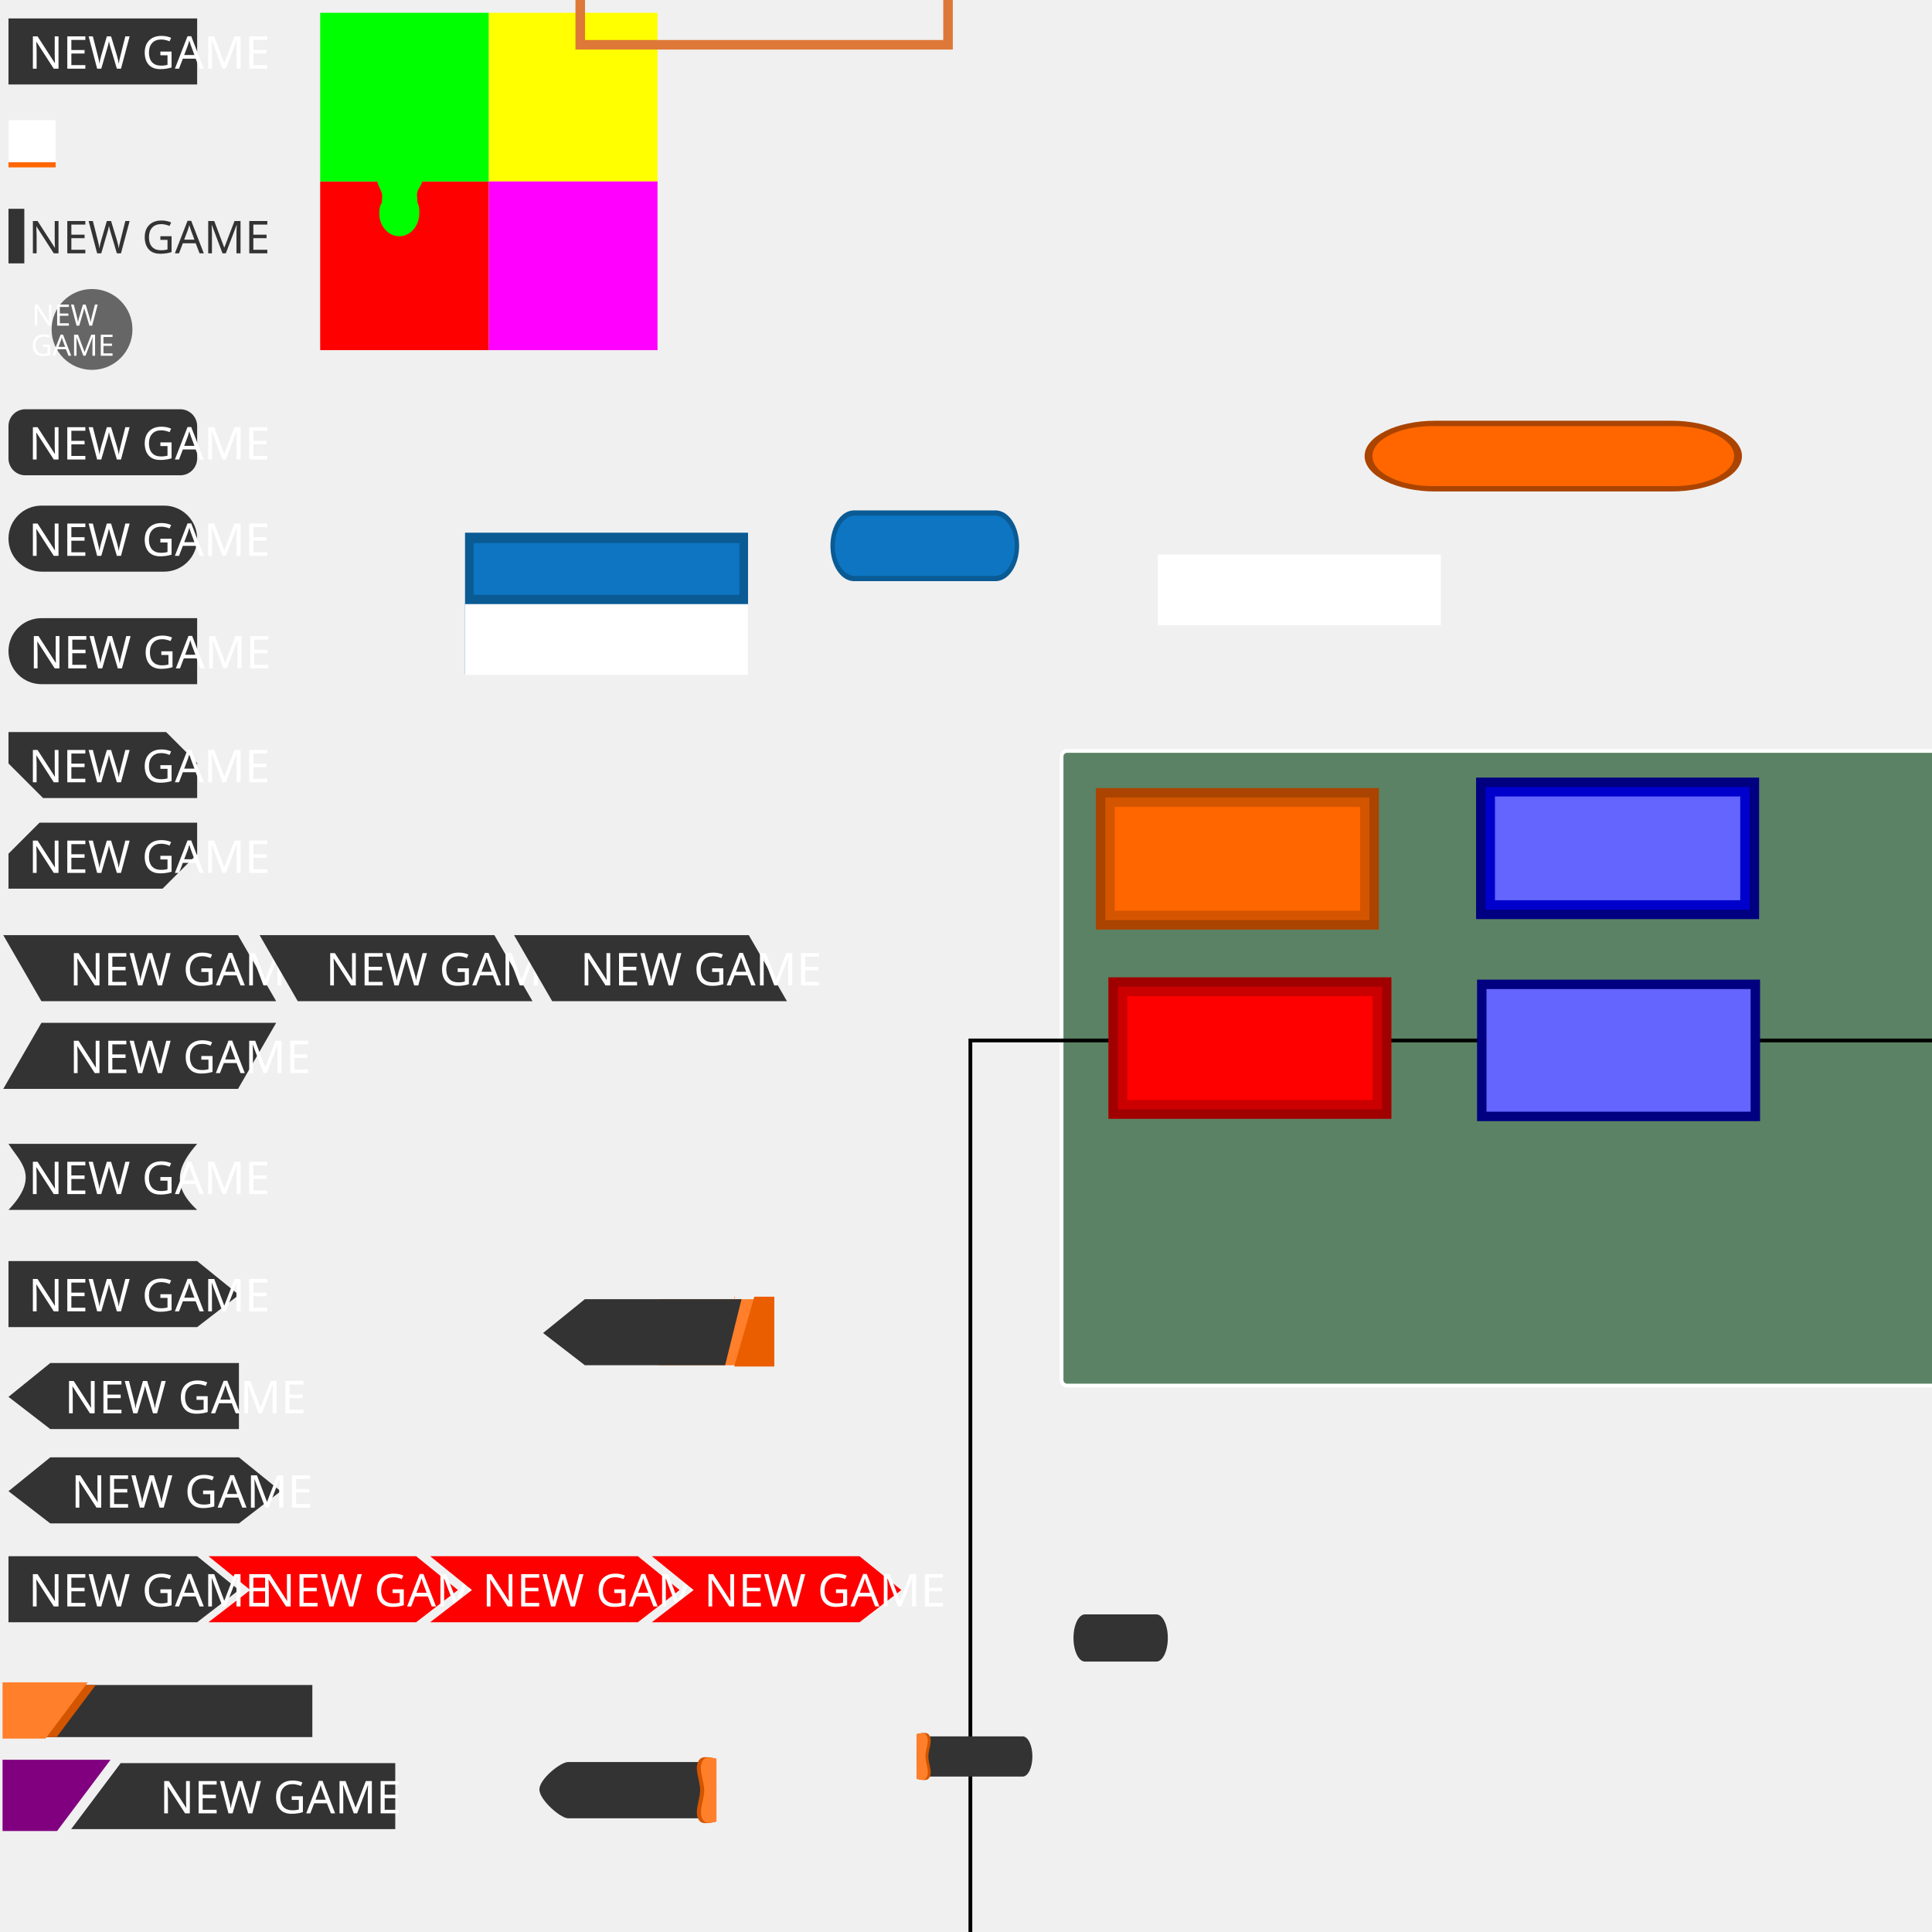
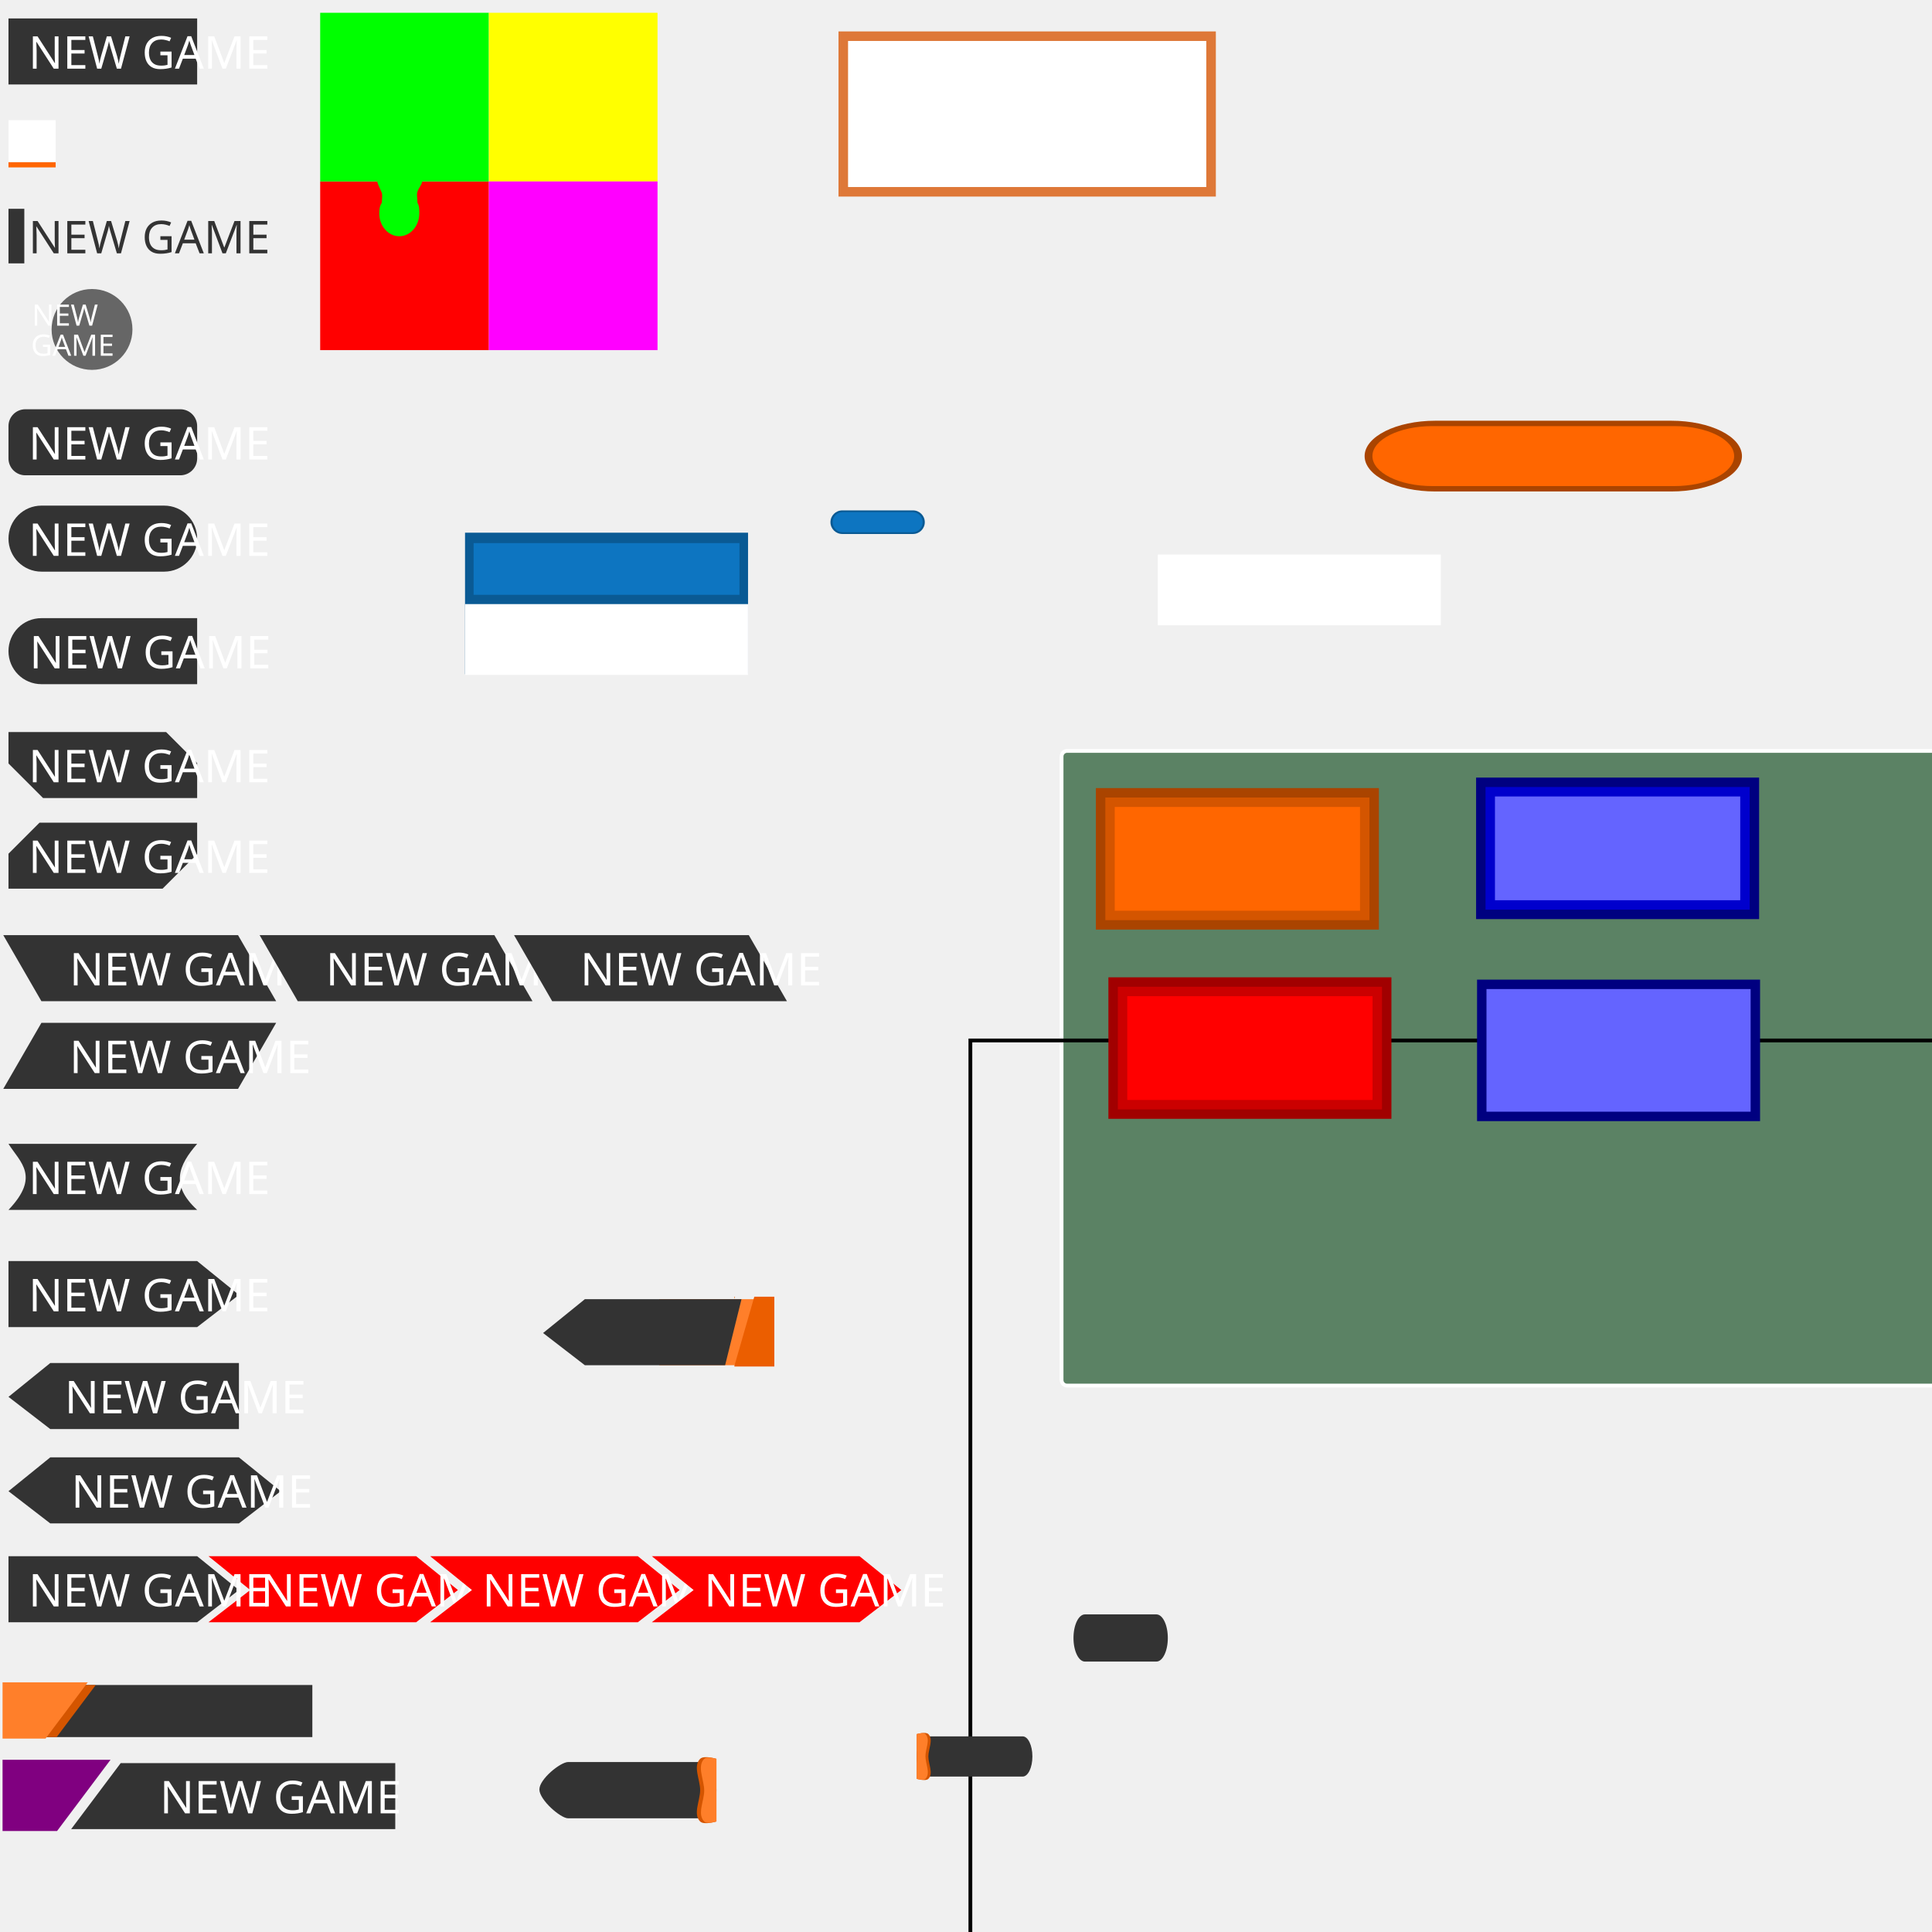
<svg xmlns="http://www.w3.org/2000/svg" width="2048" height="2048" viewBox="0 0 541.867 541.867" version="1.1" id="svg8">
  <defs id="defs2" />
  <g id="layer1" transform="translate(0,244.8667)">
    <rect style="fill:#5b8264;fill-opacity:1;stroke:#ffffff;stroke-width:1.058" id="rect2070" width="281.168" height="178.002" x="297.738" y="-34.258" ry="1.556" />
    <rect style="opacity:1;fill:#333333;fill-opacity:1;stroke:none;stroke-width:3.444;stroke-miterlimit:4;stroke-dasharray:none;stroke-opacity:0" id="rect4485" width="52.917" height="18.521" x="2.379" y="-239.695" />
    <text xml:space="preserve" style="font-style:normal;font-weight:normal;font-size:12.697px;line-height:1.25;font-family:sans-serif;letter-spacing:0px;word-spacing:0px;fill:#000000;fill-opacity:1;stroke:none;stroke-width:0.317" x="7.987" y="-225.602" id="text4489">
      <tspan id="tspan4487" x="7.987" y="-225.602" style="font-style:normal;font-variant:normal;font-weight:normal;font-stretch:condensed;font-size:12.697px;font-family:'Agency FB';-inkscape-font-specification:'Agency FB, Condensed';font-variant-ligatures:normal;font-variant-caps:normal;font-variant-numeric:normal;font-feature-settings:normal;text-align:start;writing-mode:lr-tb;text-anchor:start;fill:#ffffff;stroke-width:0.317">NEW GAME</tspan>
    </text>
    <rect y="-199.369" x="2.379" height="1.449" width="13.229" id="rect4491" style="opacity:1;fill:#ff6600;fill-opacity:1;stroke:none;stroke-width:0.482;stroke-miterlimit:4;stroke-dasharray:none;stroke-opacity:0" />
    <rect style="opacity:1;fill:#333333;fill-opacity:1;stroke:none;stroke-width:0.907;stroke-miterlimit:4;stroke-dasharray:none;stroke-opacity:0" id="rect4497" width="4.441" height="15.308" x="2.379" y="-186.306" />
    <circle style="opacity:1;fill:#666666;fill-opacity:1;stroke:none;stroke-width:2.699;stroke-miterlimit:4;stroke-dasharray:none;stroke-opacity:0" id="path4503" cx="25.809" cy="-152.467" r="11.339" />
    <text xml:space="preserve" style="font-style:normal;font-weight:normal;font-size:8.259px;line-height:1;font-family:sans-serif;letter-spacing:0px;word-spacing:0px;fill:#ffffff;fill-opacity:1;stroke:none;stroke-width:0.206" x="25.744" y="-153.531" id="text4501">
      <tspan id="tspan4499" x="25.744" y="-153.531" style="font-style:normal;font-variant:normal;font-weight:normal;font-stretch:condensed;font-size:8.259px;line-height:1;font-family:'Agency FB';-inkscape-font-specification:'Agency FB, Condensed';font-variant-ligatures:normal;font-variant-caps:normal;font-variant-numeric:normal;font-feature-settings:normal;text-align:center;writing-mode:lr-tb;text-anchor:middle;fill:#ffffff;stroke-width:0.206">NEW</tspan>
      <tspan x="25.744" y="-145.092" style="font-style:normal;font-variant:normal;font-weight:normal;font-stretch:condensed;font-size:8.259px;line-height:1;font-family:'Agency FB';-inkscape-font-specification:'Agency FB, Condensed';font-variant-ligatures:normal;font-variant-caps:normal;font-variant-numeric:normal;font-feature-settings:normal;text-align:center;writing-mode:lr-tb;text-anchor:middle;fill:#ffffff;stroke-width:0.206" id="tspan4507">GAME</tspan>
    </text>
    <text xml:space="preserve" style="font-style:normal;font-weight:normal;font-size:12.697px;line-height:1.25;font-family:sans-serif;letter-spacing:0px;word-spacing:0px;fill:#333333;fill-opacity:1;stroke:none;stroke-width:0.317" x="7.987" y="-173.82" id="text4511">
      <tspan id="tspan4509" x="7.987" y="-173.82" style="font-style:normal;font-variant:normal;font-weight:normal;font-stretch:condensed;font-size:12.697px;font-family:'Agency FB';-inkscape-font-specification:'Agency FB, Condensed';font-variant-ligatures:normal;font-variant-caps:normal;font-variant-numeric:normal;font-feature-settings:normal;text-align:start;writing-mode:lr-tb;text-anchor:start;fill:#333333;stroke-width:0.317">NEW GAME</tspan>
    </text>
    <rect y="-130.082" x="2.379" height="18.521" width="52.917" id="rect4513" style="opacity:1;fill:#333333;fill-opacity:1;stroke:none;stroke-width:3.444;stroke-miterlimit:4;stroke-dasharray:none;stroke-opacity:0" ry="4.725" />
    <text id="text4517" y="-115.989" x="7.987" style="font-style:normal;font-weight:normal;font-size:12.697px;line-height:1.25;font-family:sans-serif;letter-spacing:0px;word-spacing:0px;fill:#000000;fill-opacity:1;stroke:none;stroke-width:0.317" xml:space="preserve">
      <tspan style="font-style:normal;font-variant:normal;font-weight:normal;font-stretch:condensed;font-size:12.697px;font-family:'Agency FB';-inkscape-font-specification:'Agency FB, Condensed';font-variant-ligatures:normal;font-variant-caps:normal;font-variant-numeric:normal;font-feature-settings:normal;text-align:start;writing-mode:lr-tb;text-anchor:start;fill:#ffffff;stroke-width:0.317" y="-115.989" x="7.987" id="tspan4515">NEW GAME</tspan>
    </text>
    <rect ry="9.26" style="opacity:1;fill:#333333;fill-opacity:1;stroke:none;stroke-width:3.444;stroke-miterlimit:4;stroke-dasharray:none;stroke-opacity:0" id="rect4519" width="52.917" height="18.521" x="2.379" y="-103.057" />
    <text xml:space="preserve" style="font-style:normal;font-weight:normal;font-size:12.697px;line-height:1.25;font-family:sans-serif;letter-spacing:0px;word-spacing:0px;fill:#000000;fill-opacity:1;stroke:none;stroke-width:0.317" x="7.987" y="-88.964" id="text4523">
      <tspan id="tspan4521" x="7.987" y="-88.964" style="font-style:normal;font-variant:normal;font-weight:normal;font-stretch:condensed;font-size:12.697px;font-family:'Agency FB';-inkscape-font-specification:'Agency FB, Condensed';font-variant-ligatures:normal;font-variant-caps:normal;font-variant-numeric:normal;font-feature-settings:normal;text-align:start;writing-mode:lr-tb;text-anchor:start;fill:#ffffff;stroke-width:0.317">NEW GAME</tspan>
    </text>
    <path style="opacity:1;fill:#333333;fill-opacity:1;stroke:none;stroke-width:13.017;stroke-miterlimit:4;stroke-dasharray:none;stroke-opacity:0" d="M 43.99 655.26 C 24.6 655.26 8.99 670.87 8.99 690.26 C 8.99 709.65 24.6 725.26 43.99 725.26 L 208.99 725.26 L 208.99 655.26 L 43.99 655.26 z " transform="matrix(0.2645833,0,0,0.2645833,0,-244.8667)" id="rect4525" />
    <text id="text4529" y="-57.403" x="8.254" style="font-style:normal;font-weight:normal;font-size:12.697px;line-height:1.25;font-family:sans-serif;letter-spacing:0px;word-spacing:0px;fill:#000000;fill-opacity:1;stroke:none;stroke-width:0.317" xml:space="preserve">
      <tspan style="font-style:normal;font-variant:normal;font-weight:normal;font-stretch:condensed;font-size:12.697px;font-family:'Agency FB';-inkscape-font-specification:'Agency FB, Condensed';font-variant-ligatures:normal;font-variant-caps:normal;font-variant-numeric:normal;font-feature-settings:normal;text-align:start;writing-mode:lr-tb;text-anchor:start;fill:#ffffff;stroke-width:0.317" y="-57.403" x="8.254" id="tspan4527">NEW GAME</tspan>
    </text>
    <path style="opacity:1;fill:#333333;fill-opacity:1;stroke:none;stroke-width:3.444;stroke-miterlimit:4;stroke-dasharray:none;stroke-opacity:0" d="m 2.379,-39.557 v 8.82 l 9.701,9.701 h 43.216 v -9.811 l -8.71,-8.71 z" id="rect4534" />
    <text xml:space="preserve" style="font-style:normal;font-weight:normal;font-size:12.697px;line-height:1.25;font-family:sans-serif;letter-spacing:0px;word-spacing:0px;fill:#000000;fill-opacity:1;stroke:none;stroke-width:0.317" x="7.987" y="-25.464" id="text4538">
      <tspan id="tspan4536" x="7.987" y="-25.464" style="font-style:normal;font-variant:normal;font-weight:normal;font-stretch:condensed;font-size:12.697px;font-family:'Agency FB';-inkscape-font-specification:'Agency FB, Condensed';font-variant-ligatures:normal;font-variant-caps:normal;font-variant-numeric:normal;font-feature-settings:normal;text-align:start;writing-mode:lr-tb;text-anchor:start;fill:#ffffff;stroke-width:0.317">NEW GAME</tspan>
    </text>
    <path id="path4562" d="m 55.295,-14.138 v 8.82 l -9.701,9.701 H 2.379 v -9.811 L 11.088,-14.138 Z" style="opacity:1;fill:#333333;fill-opacity:1;stroke:none;stroke-width:3.444;stroke-miterlimit:4;stroke-dasharray:none;stroke-opacity:0" />
    <text id="text4566" y="-0.045" x="7.987" style="font-style:normal;font-weight:normal;font-size:12.697px;line-height:1.25;font-family:sans-serif;letter-spacing:0px;word-spacing:0px;fill:#000000;fill-opacity:1;stroke:none;stroke-width:0.317" xml:space="preserve">
      <tspan style="font-style:normal;font-variant:normal;font-weight:normal;font-stretch:condensed;font-size:12.697px;font-family:'Agency FB';-inkscape-font-specification:'Agency FB, Condensed';font-variant-ligatures:normal;font-variant-caps:normal;font-variant-numeric:normal;font-feature-settings:normal;text-align:start;writing-mode:lr-tb;text-anchor:start;fill:#ffffff;stroke-width:0.317" y="-0.045" x="7.987" id="tspan4564">NEW GAME</tspan>
    </text>
    <path style="opacity:1;fill:#333333;fill-opacity:1;stroke:none;stroke-width:4.433;stroke-miterlimit:4;stroke-dasharray:none;stroke-opacity:0" d="M 0.921,17.418 11.614,35.939 H 77.454 L 66.762,17.418 Z" id="rect4568" />
    <text id="text4572" y="31.511" x="19.48" style="font-style:normal;font-weight:normal;font-size:12.697px;line-height:1.25;font-family:sans-serif;letter-spacing:0px;word-spacing:0px;fill:#000000;fill-opacity:1;stroke:none;stroke-width:0.317" xml:space="preserve">
      <tspan style="font-style:normal;font-variant:normal;font-weight:normal;font-stretch:condensed;font-size:12.697px;font-family:'Agency FB';-inkscape-font-specification:'Agency FB, Condensed';font-variant-ligatures:normal;font-variant-caps:normal;font-variant-numeric:normal;font-feature-settings:normal;text-align:start;writing-mode:lr-tb;text-anchor:start;fill:#ffffff;stroke-width:0.317" y="31.511" x="19.48" id="tspan4570">NEW GAME</tspan>
    </text>
    <path id="path4580" d="M 77.454,42.006 66.762,60.527 H 0.921 L 11.614,42.006 Z" style="opacity:1;fill:#333333;fill-opacity:1;stroke:none;stroke-width:4.433;stroke-miterlimit:4;stroke-dasharray:none;stroke-opacity:0" />
    <text xml:space="preserve" style="font-style:normal;font-weight:normal;font-size:12.697px;line-height:1.25;font-family:sans-serif;letter-spacing:0px;word-spacing:0px;fill:#000000;fill-opacity:1;stroke:none;stroke-width:0.317" x="19.48" y="56.1" id="text4584">
      <tspan id="tspan4582" x="19.48" y="56.1" style="font-style:normal;font-variant:normal;font-weight:normal;font-stretch:condensed;font-size:12.697px;font-family:'Agency FB';-inkscape-font-specification:'Agency FB, Condensed';font-variant-ligatures:normal;font-variant-caps:normal;font-variant-numeric:normal;font-feature-settings:normal;text-align:start;writing-mode:lr-tb;text-anchor:start;fill:#ffffff;stroke-width:0.317">NEW GAME</tspan>
    </text>
    <path id="path4586" d="M 72.817,17.418 83.51,35.939 H 149.35 L 138.657,17.418 Z" style="opacity:1;fill:#333333;fill-opacity:1;stroke:none;stroke-width:4.433;stroke-miterlimit:4;stroke-dasharray:none;stroke-opacity:0" />
    <text xml:space="preserve" style="font-style:normal;font-weight:normal;font-size:12.697px;line-height:1.25;font-family:sans-serif;letter-spacing:0px;word-spacing:0px;fill:#000000;fill-opacity:1;stroke:none;stroke-width:0.317" x="91.375" y="31.511" id="text4590">
      <tspan id="tspan4588" x="91.375" y="31.511" style="font-style:normal;font-variant:normal;font-weight:normal;font-stretch:condensed;font-size:12.697px;font-family:'Agency FB';-inkscape-font-specification:'Agency FB, Condensed';font-variant-ligatures:normal;font-variant-caps:normal;font-variant-numeric:normal;font-feature-settings:normal;text-align:start;writing-mode:lr-tb;text-anchor:start;fill:#ffffff;stroke-width:0.317">NEW GAME</tspan>
    </text>
    <path style="opacity:1;fill:#333333;fill-opacity:1;stroke:none;stroke-width:4.433;stroke-miterlimit:4;stroke-dasharray:none;stroke-opacity:0" d="m 144.178,17.418 10.693,18.521 h 65.84 L 210.018,17.418 Z" id="path4592" />
    <text id="text4596" y="31.511" x="162.736" style="font-style:normal;font-weight:normal;font-size:12.697px;line-height:1.25;font-family:sans-serif;letter-spacing:0px;word-spacing:0px;fill:#000000;fill-opacity:1;stroke:none;stroke-width:0.317" xml:space="preserve">
      <tspan style="font-style:normal;font-variant:normal;font-weight:normal;font-stretch:condensed;font-size:12.697px;font-family:'Agency FB';-inkscape-font-specification:'Agency FB, Condensed';font-variant-ligatures:normal;font-variant-caps:normal;font-variant-numeric:normal;font-feature-settings:normal;text-align:start;writing-mode:lr-tb;text-anchor:start;fill:#ffffff;stroke-width:0.317" y="31.511" x="162.736" id="tspan4594">NEW GAME</tspan>
    </text>
    <path style="opacity:1;fill:#333333;fill-opacity:1;stroke:none;stroke-width:3.444;stroke-miterlimit:4;stroke-dasharray:none;stroke-opacity:0" d="M 2.379,75.95 H 55.295 c -5.226,5.999 -7.6,11.538 0,18.521 H 2.379 c 9.021,-9.465 3.24,-13.361 0,-18.521 z" id="rect4598" />
    <text id="text4602" y="90.043" x="7.987" style="font-style:normal;font-weight:normal;font-size:12.697px;line-height:1.25;font-family:sans-serif;letter-spacing:0px;word-spacing:0px;fill:#000000;fill-opacity:1;stroke:none;stroke-width:0.317" xml:space="preserve">
      <tspan style="font-style:normal;font-variant:normal;font-weight:normal;font-stretch:condensed;font-size:12.697px;font-family:'Agency FB';-inkscape-font-specification:'Agency FB, Condensed';font-variant-ligatures:normal;font-variant-caps:normal;font-variant-numeric:normal;font-feature-settings:normal;text-align:start;writing-mode:lr-tb;text-anchor:start;fill:#ffffff;stroke-width:0.317" y="90.043" x="7.987" id="tspan4600">NEW GAME</tspan>
    </text>
    <path style="opacity:1;fill:#333333;fill-opacity:1;stroke:none;stroke-width:3.444;stroke-miterlimit:4;stroke-dasharray:none;stroke-opacity:0" d="M 2.379,108.824 H 55.295 l 11.717,9.488 -11.717,9.033 H 2.379 Z" id="rect4605" />
    <text id="text4609" y="122.917" x="7.987" style="font-style:normal;font-weight:normal;font-size:12.697px;line-height:1.25;font-family:sans-serif;letter-spacing:0px;word-spacing:0px;fill:#000000;fill-opacity:1;stroke:none;stroke-width:0.317" xml:space="preserve">
      <tspan style="font-style:normal;font-variant:normal;font-weight:normal;font-stretch:condensed;font-size:12.697px;font-family:'Agency FB';-inkscape-font-specification:'Agency FB, Condensed';font-variant-ligatures:normal;font-variant-caps:normal;font-variant-numeric:normal;font-feature-settings:normal;text-align:start;writing-mode:lr-tb;text-anchor:start;fill:#ffffff;stroke-width:0.317" y="122.917" x="7.987" id="tspan4607">NEW GAME</tspan>
    </text>
    <path id="path4612" d="M 67.012,137.422 H 14.096 l -11.717,9.488 11.717,9.033 h 52.917 z" style="opacity:1;fill:#333333;fill-opacity:1;stroke:none;stroke-width:3.444;stroke-miterlimit:4;stroke-dasharray:none;stroke-opacity:0" />
    <text xml:space="preserve" style="font-style:normal;font-weight:normal;font-size:12.697px;line-height:1.25;font-family:sans-serif;letter-spacing:0px;word-spacing:0px;fill:#000000;fill-opacity:1;stroke:none;stroke-width:0.317" x="18.121" y="151.515" id="text4616">
      <tspan id="tspan4614" x="18.121" y="151.515" style="font-style:normal;font-variant:normal;font-weight:normal;font-stretch:condensed;font-size:12.697px;font-family:'Agency FB';-inkscape-font-specification:'Agency FB, Condensed';font-variant-ligatures:normal;font-variant-caps:normal;font-variant-numeric:normal;font-feature-settings:normal;text-align:start;writing-mode:lr-tb;text-anchor:start;fill:#ffffff;stroke-width:0.317">NEW GAME</tspan>
    </text>
    <path style="opacity:1;fill:#333333;fill-opacity:1;stroke:none;stroke-width:13.017;stroke-miterlimit:4;stroke-dasharray:none;stroke-opacity:0" d="M 53.275 1544.875 L 8.99 1580.734 L 53.275 1614.875 L 253.275 1614.875 L 297.561 1580.734 L 253.275 1544.875 L 53.275 1544.875 z " id="path4618" transform="matrix(0.2645833,0,0,0.2645833,0,-244.8667)" />
    <text id="text4622" y="177.975" x="19.971" style="font-style:normal;font-weight:normal;font-size:12.697px;line-height:1.25;font-family:sans-serif;letter-spacing:0px;word-spacing:0px;fill:#000000;fill-opacity:1;stroke:none;stroke-width:0.317" xml:space="preserve">
      <tspan style="font-style:normal;font-variant:normal;font-weight:normal;font-stretch:condensed;font-size:12.697px;font-family:'Agency FB';-inkscape-font-specification:'Agency FB, Condensed';font-variant-ligatures:normal;font-variant-caps:normal;font-variant-numeric:normal;font-feature-settings:normal;text-align:start;writing-mode:lr-tb;text-anchor:start;fill:#ffffff;stroke-width:0.317" y="177.975" x="19.971" id="tspan4620">NEW GAME</tspan>
    </text>
    <path style="opacity:1;fill:#ff0000;fill-opacity:1;stroke:none;stroke-width:13.017;stroke-miterlimit:4;stroke-dasharray:none;stroke-opacity:0" d="M 220.99 1649.641 L 265.275 1685.5 L 220.99 1719.641 L 441.133 1719.641 L 485.418 1685.5 L 441.133 1649.641 L 220.99 1649.641 z " transform="matrix(0.2645833,0,0,0.2645833,0,-244.8667)" id="path4633" />
    <path id="path4627" d="M 2.379,191.601 H 55.295 l 11.717,9.488 -11.717,9.033 H 2.379 Z" style="opacity:1;fill:#333333;fill-opacity:1;stroke:none;stroke-width:3.444;stroke-miterlimit:4;stroke-dasharray:none;stroke-opacity:0" />
    <text xml:space="preserve" style="font-style:normal;font-weight:normal;font-size:12.697px;line-height:1.25;font-family:sans-serif;letter-spacing:0px;word-spacing:0px;fill:#000000;fill-opacity:1;stroke:none;stroke-width:0.317" x="7.987" y="205.694" id="text4631">
      <tspan id="tspan4629" x="7.987" y="205.694" style="font-style:normal;font-variant:normal;font-weight:normal;font-stretch:condensed;font-size:12.697px;font-family:'Agency FB';-inkscape-font-specification:'Agency FB, Condensed';font-variant-ligatures:normal;font-variant-caps:normal;font-variant-numeric:normal;font-feature-settings:normal;text-align:start;writing-mode:lr-tb;text-anchor:start;fill:#ffffff;stroke-width:0.317">NEW GAME</tspan>
    </text>
    <text id="text4637" y="205.694" x="73.112" style="font-style:normal;font-weight:normal;font-size:12.697px;line-height:1.25;font-family:sans-serif;letter-spacing:0px;word-spacing:0px;fill:#000000;fill-opacity:1;stroke:none;stroke-width:0.317" xml:space="preserve">
      <tspan style="font-style:normal;font-variant:normal;font-weight:normal;font-stretch:condensed;font-size:12.697px;font-family:'Agency FB';-inkscape-font-specification:'Agency FB, Condensed';font-variant-ligatures:normal;font-variant-caps:normal;font-variant-numeric:normal;font-feature-settings:normal;text-align:start;writing-mode:lr-tb;text-anchor:start;fill:#ffffff;stroke-width:0.317" y="205.694" x="73.112" id="tspan4635">NEW GAME</tspan>
    </text>
    <path id="path4643" d="m 120.647,191.601 11.717,9.488 -11.717,9.033 h 58.246 l 11.717,-9.033 -11.717,-9.488 z" style="opacity:1;fill:#ff0000;fill-opacity:1;stroke:none;stroke-width:3.444;stroke-miterlimit:4;stroke-dasharray:none;stroke-opacity:0" />
    <text xml:space="preserve" style="font-style:normal;font-weight:normal;font-size:12.697px;line-height:1.25;font-family:sans-serif;letter-spacing:0px;word-spacing:0px;fill:#000000;fill-opacity:1;stroke:none;stroke-width:0.317" x="135.29" y="205.694" id="text4647">
      <tspan id="tspan4645" x="135.29" y="205.694" style="font-style:normal;font-variant:normal;font-weight:normal;font-stretch:condensed;font-size:12.697px;font-family:'Agency FB';-inkscape-font-specification:'Agency FB, Condensed';font-variant-ligatures:normal;font-variant-caps:normal;font-variant-numeric:normal;font-feature-settings:normal;text-align:start;writing-mode:lr-tb;text-anchor:start;fill:#ffffff;stroke-width:0.317">NEW GAME</tspan>
    </text>
    <path style="opacity:1;fill:#ff0000;fill-opacity:1;stroke:none;stroke-width:3.444;stroke-miterlimit:4;stroke-dasharray:none;stroke-opacity:0" d="m 182.824,191.601 11.717,9.488 -11.717,9.033 h 58.246 l 11.717,-9.033 -11.717,-9.488 z" id="path4649" />
    <text id="text4653" y="205.694" x="197.467" style="font-style:normal;font-weight:normal;font-size:12.697px;line-height:1.25;font-family:sans-serif;letter-spacing:0px;word-spacing:0px;fill:#000000;fill-opacity:1;stroke:none;stroke-width:0.317" xml:space="preserve">
      <tspan style="font-style:normal;font-variant:normal;font-weight:normal;font-stretch:condensed;font-size:12.697px;font-family:'Agency FB';-inkscape-font-specification:'Agency FB, Condensed';font-variant-ligatures:normal;font-variant-caps:normal;font-variant-numeric:normal;font-feature-settings:normal;text-align:start;writing-mode:lr-tb;text-anchor:start;fill:#ffffff;stroke-width:0.317" y="205.694" x="197.467" id="tspan4651">NEW GAME</tspan>
    </text>
    <rect y="227.725" x="1.133" height="14.611" width="86.472" id="rect4655" style="opacity:1;fill:#333333;fill-opacity:1;stroke:none;stroke-width:3.91;stroke-miterlimit:4;stroke-dasharray:none;stroke-opacity:0" />
    <path style="opacity:1;fill:#d45500;fill-opacity:1;stroke:none;stroke-width:4.65;stroke-miterlimit:4;stroke-dasharray:none;stroke-opacity:0" d="M 1.133,227.725 H 26.856 L 15.892,242.336 H 1.133 Z" id="rect4662" />
    <path id="path4665" d="M 0.715,226.983 H 24.611 L 12.777,242.753 H 0.715 Z" style="opacity:1;fill:#ff7f2a;fill-opacity:1;stroke:none;stroke-width:5.019;stroke-miterlimit:4;stroke-dasharray:none;stroke-opacity:0" />
    <path style="opacity:1;fill:#333333;fill-opacity:1;stroke:none;stroke-width:18.735;stroke-miterlimit:4;stroke-dasharray:none;stroke-opacity:0" d="M 127.939 1868.959 L 75.412 1938.959 L 418.99 1938.959 L 418.99 1868.959 L 127.939 1868.959 z " transform="matrix(0.2645833,0,0,0.2645833,0,-244.8667)" id="rect4668" />
    <text xml:space="preserve" style="font-style:normal;font-weight:normal;font-size:12.697px;line-height:1.25;font-family:sans-serif;letter-spacing:0px;word-spacing:0px;fill:#000000;fill-opacity:1;stroke:none;stroke-width:0.317" x="44.822" y="263.722" id="text4672">
      <tspan id="tspan4670" x="44.822" y="263.722" style="font-style:normal;font-variant:normal;font-weight:normal;font-stretch:condensed;font-size:12.697px;font-family:'Agency FB';-inkscape-font-specification:'Agency FB, Condensed';font-variant-ligatures:normal;font-variant-caps:normal;font-variant-numeric:normal;font-feature-settings:normal;text-align:start;writing-mode:lr-tb;text-anchor:start;fill:#ffffff;stroke-width:0.317">NEW GAME</tspan>
    </text>
    <path style="opacity:1;fill:#800080;fill-opacity:1;stroke:none;stroke-width:6.363;stroke-miterlimit:4;stroke-dasharray:none;stroke-opacity:0" d="M 0.715,248.688 H 31.005 L 16.004,268.679 H 0.715 Z" id="path4676" />
    <rect y="-193.974" x="89.803" height="47.307" width="47.307" id="rect4579" style="opacity:1;fill:#ff0000;fill-opacity:1;stroke:none;stroke-width:2.425;stroke-miterlimit:4;stroke-dasharray:none;stroke-opacity:1" />
    <rect style="opacity:1;fill:#00ff00;fill-opacity:1;stroke:none;stroke-width:2.425;stroke-miterlimit:4;stroke-dasharray:none;stroke-opacity:1" id="rect4566" width="47.307" height="47.307" x="89.803" y="-241.281" />
    <rect y="-241.281" x="137.109" height="47.307" width="47.307" id="rect4575" style="opacity:1;fill:#ffff00;fill-opacity:1;stroke:none;stroke-width:2.425;stroke-miterlimit:4;stroke-dasharray:none;stroke-opacity:1" />
    <rect style="opacity:1;fill:#ff00ff;fill-opacity:1;stroke:none;stroke-width:2.425;stroke-miterlimit:4;stroke-dasharray:none;stroke-opacity:1" id="rect4577" width="47.307" height="47.307" x="137.109" y="-193.974" />
    <path id="path4595" style="opacity:1;fill:#00ff00;fill-opacity:1;stroke:none;stroke-width:0.628;stroke-miterlimit:4;stroke-dasharray:none;stroke-opacity:1" d="m 116.724,-188.132 c -1.342,-2.303 -3.758,-3.425 -6.009,-2.79 -1.305,0.368 -2.563,1.39 -3.388,2.75 -0.136,0.224 -0.247,0.358 -0.247,0.297 2.9e-4,-0.061 0.032,-0.59 0.071,-1.176 0.13,-1.971 -0.07,-1.633 -0.977,-3.77 -0.231,-0.543 -0.436,-1.298 -0.457,-1.349 -0.03,-0.075 1.272,-0.094 6.375,-0.094 3.527,0 6.413,0.018 6.413,0.039 0,0.022 -0.126,0.579 -0.281,0.913 -0.39,0.843 -0.979,1.565 -1.149,2.233 -0.198,0.775 -0.126,0.927 -0.028,2.33 0.046,0.655 0.073,1.202 0.061,1.215 -0.012,0.013 -0.186,-0.255 -0.385,-0.597 z m 0.874,3.112 c 0,3.543 -2.513,6.414 -5.613,6.414 -3.1,0 -5.613,-2.872 -5.613,-6.414 0,-1.127 0.126,-2.093 0.685,-2.923 1.124,-1.67 2.815,-3.491 4.928,-3.491 2.363,0 4.005,1.746 5.119,3.483 0.535,0.834 0.494,2.089 0.494,2.931 z" />
    <rect style="fill:none;stroke:#000000;stroke-width:1.058;stroke-dasharray:none;stroke-opacity:1" id="rect444" width="505.392" height="283.142" x="272.162" y="46.95" />
    <rect y="-211.149" x="2.379" height="11.693" width="13.229" id="rect2565" style="opacity:1;fill:#ffffff;fill-opacity:1;stroke:none;stroke-width:1.368;stroke-miterlimit:4;stroke-dasharray:none;stroke-opacity:0" />
    <rect style="fill:#0a5a94;fill-opacity:1;stroke:none;stroke-width:3.115" id="rect2619" width="79.375" height="39.688" x="130.428" y="-95.463" />
    <rect style="fill:#ffffff;fill-opacity:1;stroke:none;stroke-width:2.502" id="rect5058" width="79.375" height="19.844" x="130.428" y="-75.434" />
    <rect style="fill:#0d75c1;fill-opacity:1;stroke:none;stroke-width:2.073" id="rect5060" width="74.564" height="14.498" x="132.833" y="-92.539" />
    <rect style="fill:#aa4400;stroke-width:1.058" id="rect1027" width="79.375" height="39.688" x="307.36" y="-23.835" />
    <rect style="fill:#d45500;stroke-width:1.058" id="rect1029" width="74.083" height="34.396" x="310.006" y="-21.189" />
    <rect style="fill:#ff6600;stroke-width:1.058" id="rect1135" width="68.792" height="29.104" x="312.652" y="-18.543" />
    <rect style="fill:#000080;stroke-width:1.058" id="rect317" width="79.375" height="39.688" x="414" y="-26.775" />
    <rect style="fill:#0000cd;fill-opacity:1;stroke-width:1.058" id="rect319" width="74.083" height="34.396" x="416.646" y="-24.129" />
    <rect style="fill:#6464ff;fill-opacity:1;stroke-width:1.058" id="rect321" width="68.792" height="29.104" x="419.292" y="-21.483" />
    <rect style="fill:#a10000;fill-opacity:1;stroke-width:1.058" id="rect1373" width="79.375" height="39.688" x="310.874" y="29.241" />
    <rect style="fill:#cb0000;fill-opacity:1;stroke-width:1.058" id="rect1375" width="74.083" height="34.396" x="313.52" y="31.887" />
    <rect style="fill:#ff0000;stroke-width:1.058" id="rect1377" width="68.792" height="29.104" x="316.166" y="34.533" />
    <g id="g6285">
      <rect style="fill:#ff7f2a;fill-opacity:1;stroke:none;stroke-width:1;stroke-opacity:1" id="rect6278" width="31.268" height="18.521" x="184.875" y="119.515" />
      <path id="path6038" style="fill:#333333;fill-opacity:1;stroke:none;stroke-width:3.444;stroke-miterlimit:4;stroke-dasharray:none;stroke-opacity:0" d="m 164.034,119.515 -11.717,9.488 11.717,9.033 h 39.343 l 4.59,-18.521 z m 48.338,0 -4.59,18.521 h 9.168 V 119.515 Z" />
      <path id="path6050" style="fill:#eb5e00;fill-opacity:1;stroke:none;stroke-width:3.924;stroke-miterlimit:4;stroke-dasharray:none;stroke-opacity:0" d="m 205.97,118.826 v 0.617 l 0.178,-0.617 z m 5.586,0 -5.586,19.409 v 0.17 h 11.207 v -19.579 z" />
    </g>
    <rect style="fill:#000080;stroke-width:1.058" id="rect434" width="79.375" height="39.688" x="414.268" y="29.886" />
    <rect style="fill:#6464ff;fill-opacity:1;stroke-width:1.194" id="rect438" width="74.083" height="34.396" x="416.914" y="32.532" />
    <g id="g501" transform="matrix(1.218018,0,0,2.516567,-55.94452,-367.7371)">
      <g id="g715" transform="matrix(0.3065562,0,0,0.3065562,178.2309,167.7812)">
        <rect y="243.222" x="257.023" height="14.611" width="86.89" id="rect492" style="opacity:1;fill:#333333;fill-opacity:1;stroke:none;stroke-width:3.92;stroke-miterlimit:4;stroke-dasharray:none;stroke-opacity:0" ry="7.305" />
        <path id="rect557" style="fill:#d45500;stroke-width:0.143" d="m 257.023,242.394 c 0,0 6.673,-0.991 8.731,0 3.985,1.919 0,5.428 0,8.143 0,2.708 3.976,6.209 0,8.124 -2.058,0.991 -8.731,0 -8.731,0 z" />
        <path id="rect555" style="fill:#ff7f2a;stroke-width:0.124" d="m 257.023,242.394 c 0,0 5.005,-0.743 6.548,0 3.929,1.893 0,5.353 0,8.03 0,2.746 4.031,6.295 0,8.237 -1.543,0.743 -6.548,0 -6.548,0 z" />
      </g>
      <g id="g723" transform="matrix(-0.3065562,0,0,-0.3065562,278.0441,324.0862)">
        <path id="rect717" style="opacity:1;fill:#333333;stroke-width:5.488;stroke-opacity:0" d="m 229.255,236.87 h 101.191 c 5.666,0 21.565,6.697 21.565,10.485 0,3.788 -15.899,9.97 -21.565,9.97 H 229.255 c -5.666,0 -10.228,-4.562 -10.228,-10.228 0,-5.666 4.562,-10.228 10.228,-10.228 z" />
        <path id="path719" style="fill:#d45500;stroke-width:0.2" d="m 219.028,235.711 c 0,0 9.342,-1.388 12.223,0 5.578,2.687 0,7.6 0,11.4 0,3.791 5.566,8.693 0,11.374 -2.881,1.388 -12.223,0 -12.223,0 z" />
        <path id="path721" style="fill:#ff7f2a;stroke-width:0.173" d="m 219.028,235.711 c 0,0 7.007,-1.041 9.167,0 5.501,2.65 0,7.495 0,11.242 0,3.844 5.643,8.814 0,11.532 -2.161,1.041 -9.167,0 -9.167,0 z" />
      </g>
      <g id="g732" transform="matrix(0.3065562,0,0,0.3065562,214.3271,154.1871)">
        <rect y="243.222" x="257.023" height="17.148" width="70.86" id="rect726" style="opacity:1;fill:#333333;fill-opacity:1;stroke:none;stroke-width:3.835;stroke-miterlimit:4;stroke-dasharray:none;stroke-opacity:0" ry="8.574" />
      </g>
    </g>
    <rect style="fill:#ffffff;fill-opacity:1;stroke:none;stroke-width:2.502" id="rect736" width="79.375" height="19.844" x="324.732" y="-89.332" />
-     <g id="g857" transform="matrix(0.6666667,0,0,0.9999999,73.89213,6.71214)">
+     <g id="g857" transform="matrix(0.3333333,0,0,0.3333333,153.4048,-65.57342)">
      <rect style="fill:#0a5a94;fill-opacity:1;stroke:none;stroke-width:2.203" id="rect734" width="79.375" height="19.844" x="238.538" y="-108.428" ry="9.922" />
      <rect style="fill:#0d75c1;fill-opacity:1;stroke:none;stroke-width:2.259" id="rect738" width="75.71" height="16.958" x="240.371" y="-106.985" ry="8.479" />
    </g>
    <rect style="fill:none;stroke-width:0.302" id="rect859" width="105.643" height="19.844" x="232.727" y="-81.872" />
    <g id="g1163" transform="matrix(1.045833,0,0,0.5,-20.8858,-47.53106)">
      <g id="g1167" transform="matrix(0.9561757,0,0,1,21.5065,0)">
        <rect style="fill:#aa4400;stroke-width:1.222" id="rect861" width="105.833" height="39.688" x="381.126" y="-158.672" ry="19.844" />
        <rect style="fill:#ff6600;stroke-width:1.382" id="rect865" width="101.453" height="33.648" x="383.316" y="-155.652" ry="16.824" />
      </g>
    </g>
-     <rect style="fill:none;fill-opacity:1;stroke:#de7838;stroke-width:2.678;stroke-dasharray:none;stroke-opacity:1" id="rect484" width="103.155" height="43.643" x="162.74" y="-275.949" />
+     <rect style="fill:#ffffff;fill-opacity:1;stroke:#de7838;stroke-width:2.678;stroke-dasharray:none;stroke-opacity:1" id="rect484" width="103.155" height="43.643" x="236.515" y="-234.715" />
    <g id="g1388">
      <rect style="fill:#de7838;fill-opacity:1;stroke:none;stroke-width:2.311;stroke-dasharray:none;stroke-opacity:1" id="rect1271" width="2.646" height="46.302" x="264.583" y="-324.242" />
      <rect style="fill:none;fill-opacity:1;stroke:none;stroke-width:2.311;stroke-dasharray:none;stroke-opacity:1" id="rect1378" width="2.646" height="46.302" x="161.396" y="-324.242" />
      <rect style="fill:none;fill-opacity:1;stroke:none;stroke-width:3.493;stroke-dasharray:none;stroke-opacity:1" id="rect1380" width="2.646" height="105.833" x="-324.242" y="-267.229" transform="rotate(90)" />
      <rect style="fill:none;fill-opacity:1;stroke:none;stroke-width:3.493;stroke-dasharray:none;stroke-opacity:1" id="rect1382" width="2.646" height="105.833" x="-280.585" y="-267.136" transform="rotate(90)" />
    </g>
  </g>
</svg>
